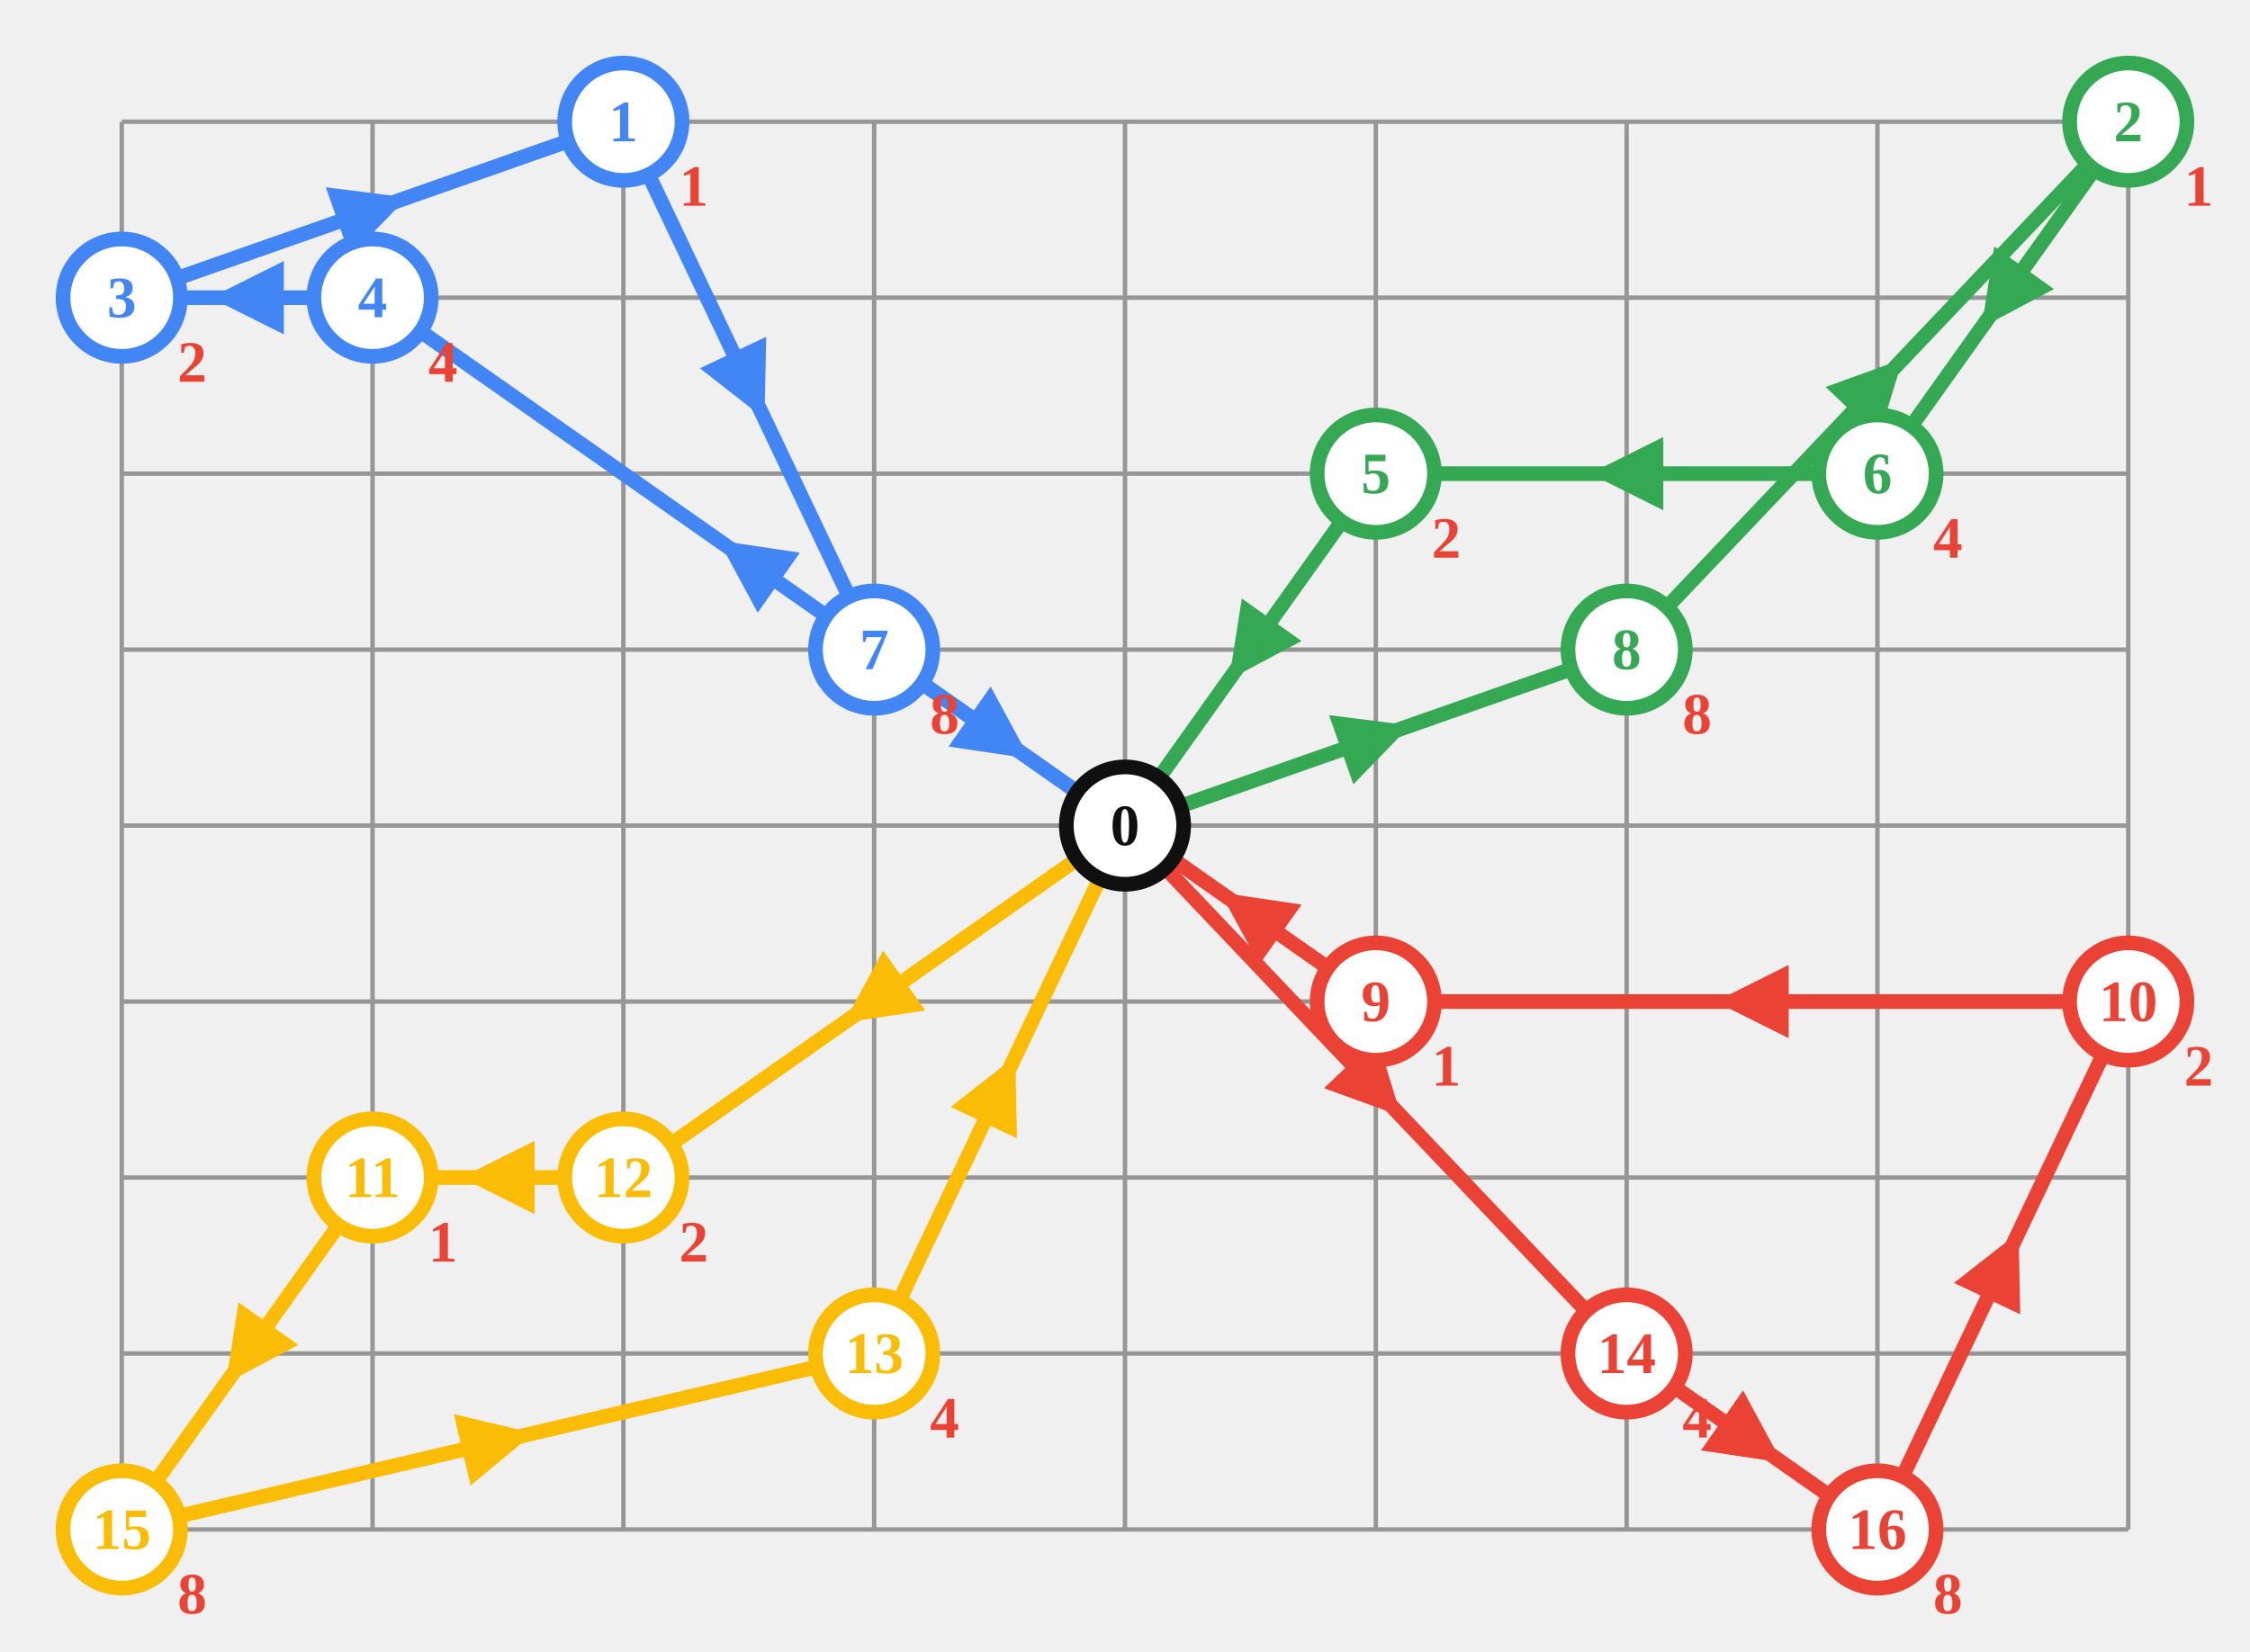
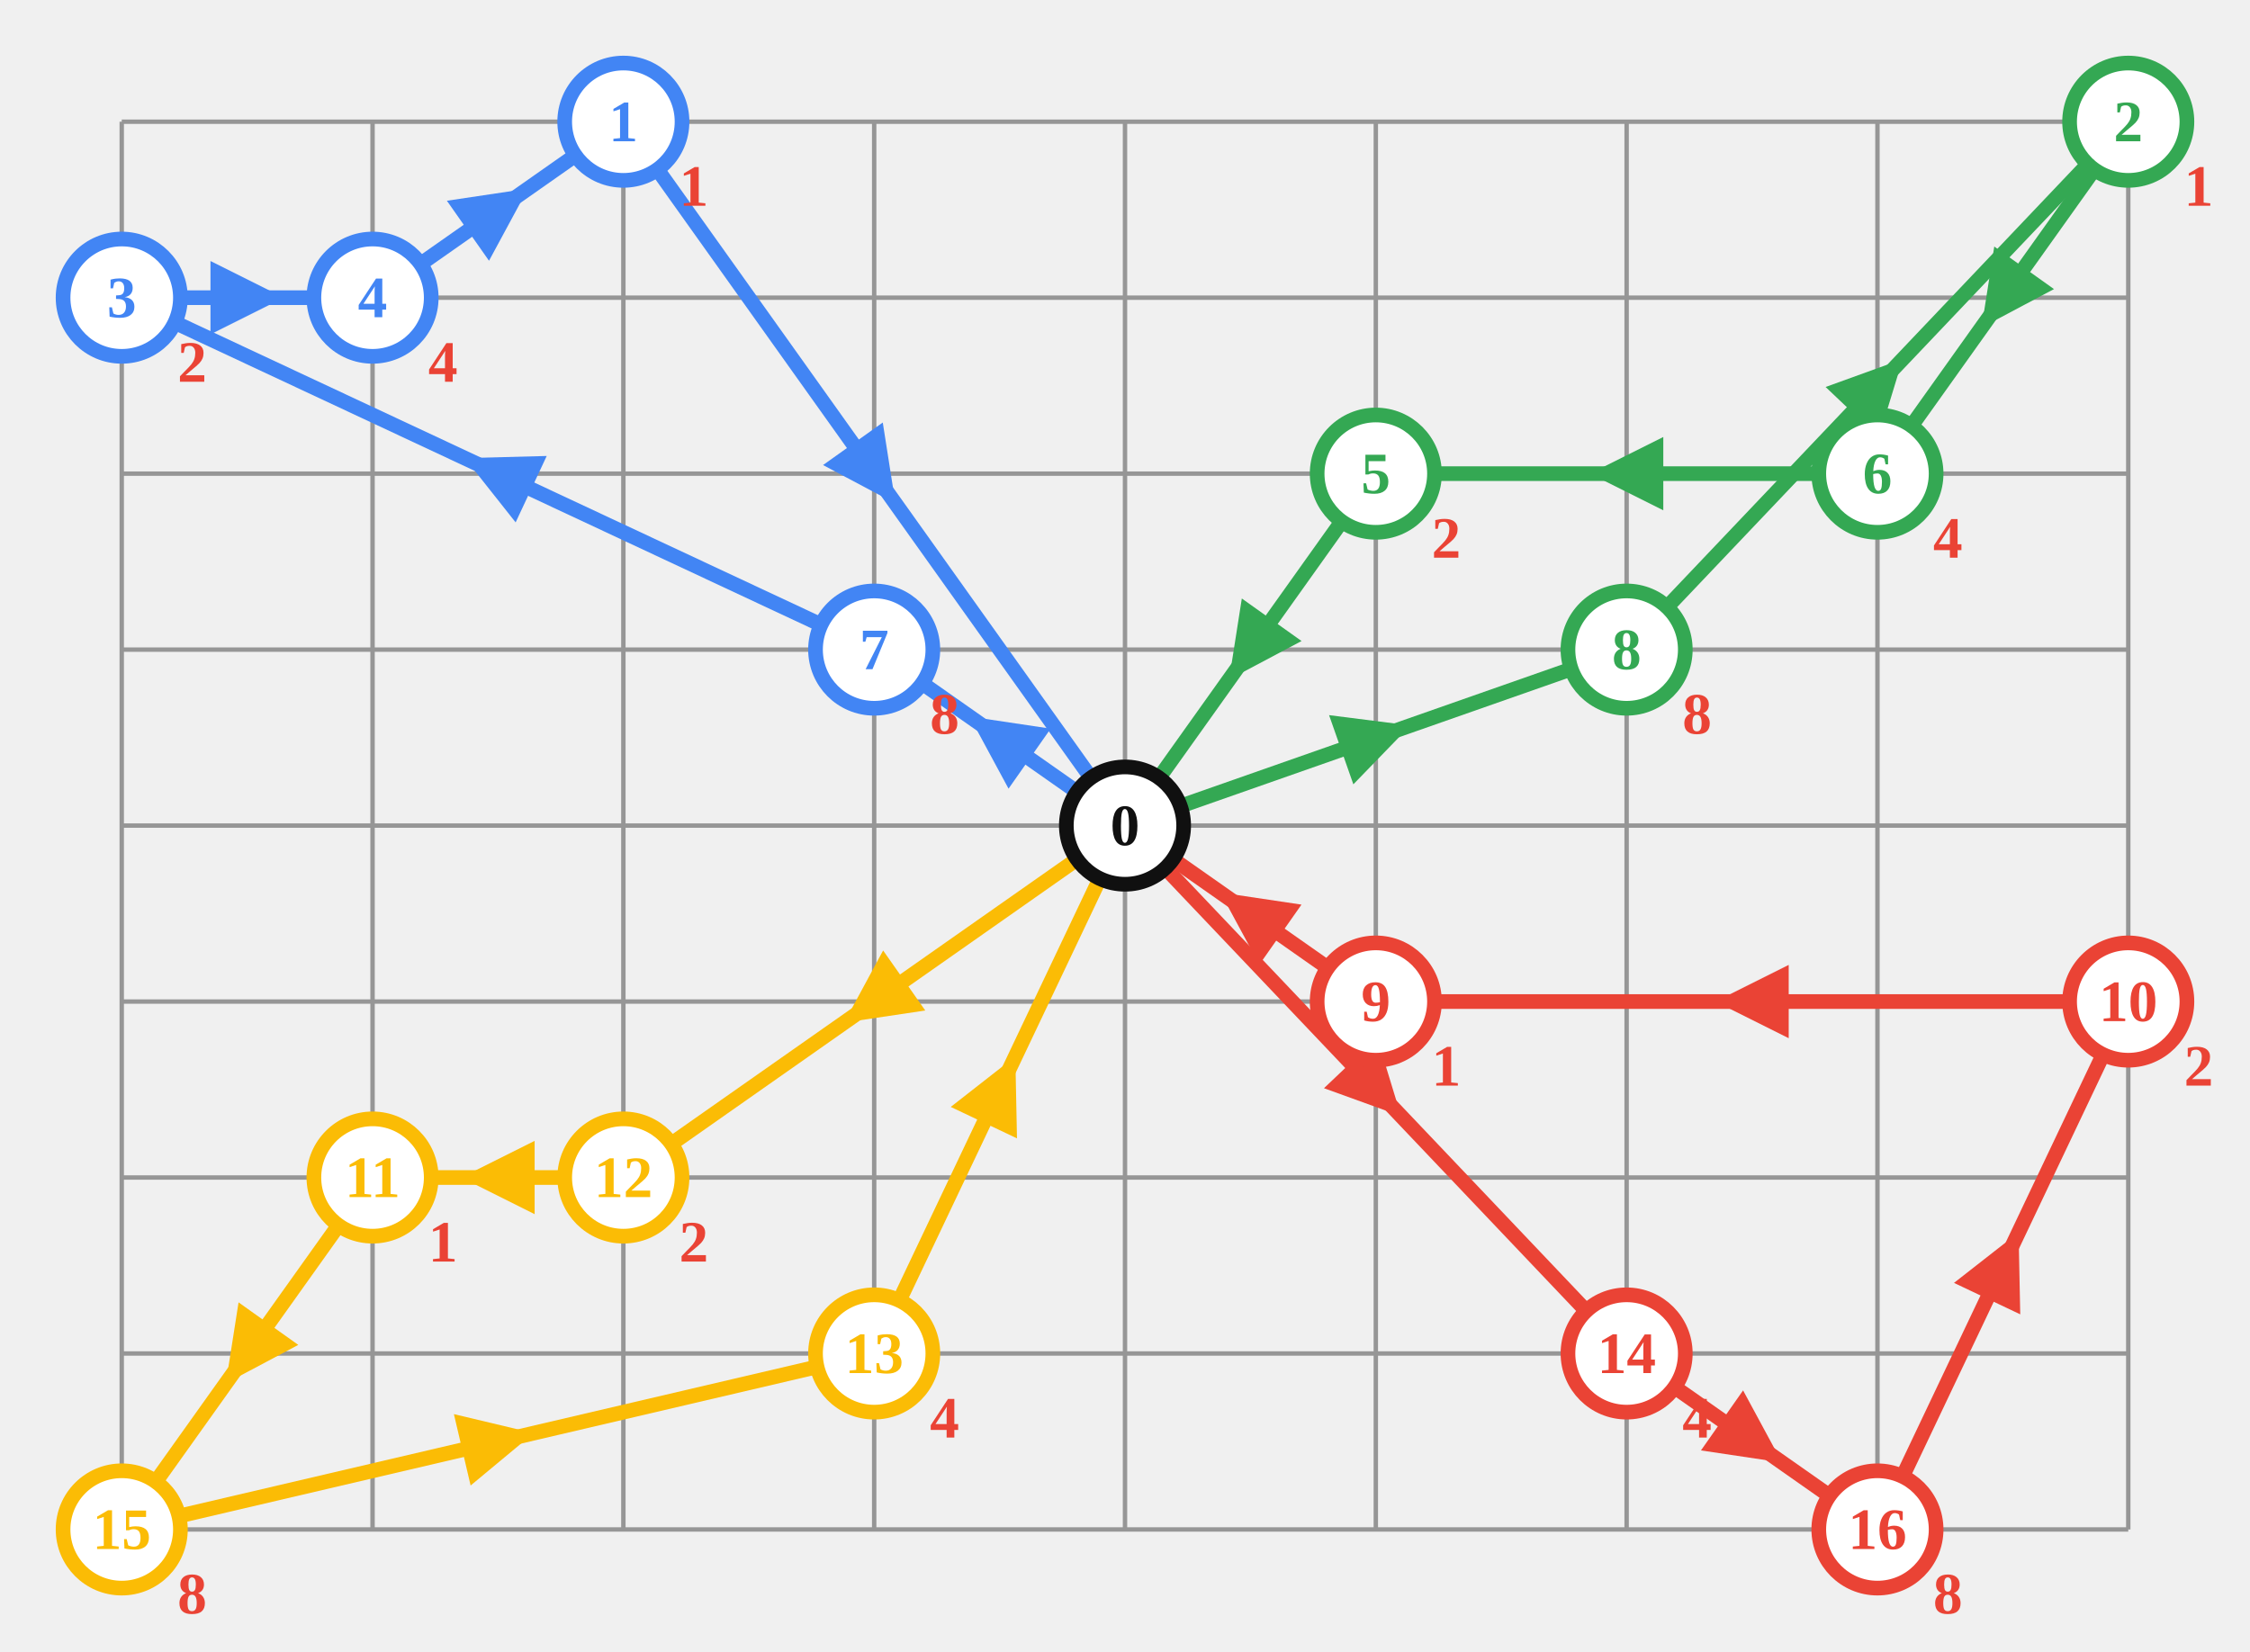
<svg xmlns="http://www.w3.org/2000/svg" version="1.1" width="1022.667" height="750.667" viewBox="-55.333 -55.333 1022.667 750.667">
  <defs>
    <marker id="arrow_blue" viewBox="0 0 16 16" refX="8" refY="8" markerUnits="strokeWidth" markerWidth="5" markerHeight="5" orient="auto">
      <path d="M 0 0 L 16 8 L 0 16 z" stroke="none" fill="#4285F4" />
    </marker>
    <marker id="arrow_red" viewBox="0 0 16 16" refX="8" refY="8" markerUnits="strokeWidth" markerWidth="5" markerHeight="5" orient="auto">
      <path d="M 0 0 L 16 8 L 0 16 z" stroke="none" fill="#EA4335" />
    </marker>
    <marker id="arrow_yellow" viewBox="0 0 16 16" refX="8" refY="8" markerUnits="strokeWidth" markerWidth="5" markerHeight="5" orient="auto">
      <path d="M 0 0 L 16 8 L 0 16 z" stroke="none" fill="#FBBC05" />
    </marker>
    <marker id="arrow_green" viewBox="0 0 16 16" refX="8" refY="8" markerUnits="strokeWidth" markerWidth="5" markerHeight="5" orient="auto">
      <path d="M 0 0 L 16 8 L 0 16 z" stroke="none" fill="#34A853" />
    </marker>
    <marker id="arrow_black" viewBox="0 0 16 16" refX="8" refY="8" markerUnits="strokeWidth" markerWidth="5" markerHeight="5" orient="auto">
      <path d="M 0 0 L 16 8 L 0 16 z" stroke="none" fill="#101010" />
    </marker>
    <marker id="arrow_white" viewBox="0 0 16 16" refX="8" refY="8" markerUnits="strokeWidth" markerWidth="5" markerHeight="5" orient="auto">
      <path d="M 0 0 L 16 8 L 0 16 z" stroke="none" fill="#FFFFFF" />
    </marker>
  </defs>
  <line x1="0" y1="0" x2="912" y2="0" style="stroke-width:2;stroke:#969696;fill:none" />
  <line x1="0" y1="80" x2="912" y2="80" style="stroke-width:2;stroke:#969696;fill:none" />
  <line x1="0" y1="160" x2="912" y2="160" style="stroke-width:2;stroke:#969696;fill:none" />
  <line x1="0" y1="240" x2="912" y2="240" style="stroke-width:2;stroke:#969696;fill:none" />
  <line x1="0" y1="320" x2="912" y2="320" style="stroke-width:2;stroke:#969696;fill:none" />
  <line x1="0" y1="400" x2="912" y2="400" style="stroke-width:2;stroke:#969696;fill:none" />
  <line x1="0" y1="480" x2="912" y2="480" style="stroke-width:2;stroke:#969696;fill:none" />
  <line x1="0" y1="560" x2="912" y2="560" style="stroke-width:2;stroke:#969696;fill:none" />
  <line x1="0" y1="640" x2="912" y2="640" style="stroke-width:2;stroke:#969696;fill:none" />
  <line x1="0" y1="0" x2="0" y2="640" style="stroke-width:2;stroke:#969696;fill:none" />
  <line x1="114" y1="0" x2="114" y2="640" style="stroke-width:2;stroke:#969696;fill:none" />
  <line x1="228" y1="0" x2="228" y2="640" style="stroke-width:2;stroke:#969696;fill:none" />
  <line x1="342" y1="0" x2="342" y2="640" style="stroke-width:2;stroke:#969696;fill:none" />
  <line x1="456" y1="0" x2="456" y2="640" style="stroke-width:2;stroke:#969696;fill:none" />
  <line x1="570" y1="0" x2="570" y2="640" style="stroke-width:2;stroke:#969696;fill:none" />
  <line x1="684" y1="0" x2="684" y2="640" style="stroke-width:2;stroke:#969696;fill:none" />
  <line x1="798" y1="0" x2="798" y2="640" style="stroke-width:2;stroke:#969696;fill:none" />
  <line x1="912" y1="0" x2="912" y2="640" style="stroke-width:2;stroke:#969696;fill:none" />
-   <polyline points="456,320 285.0,200.0 114,80" style="stroke-width:6.667;stroke:#4285F4;fill:none;marker-mid:url(#arrow_blue)" />
-   <polyline points="114,80 57.0,80.0 0,80" style="stroke-width:6.667;stroke:#4285F4;fill:none;marker-mid:url(#arrow_blue)" />
-   <polyline points="0,80 114.0,40.0 228,0" style="stroke-width:6.667;stroke:#4285F4;fill:none;marker-mid:url(#arrow_blue)" />
-   <polyline points="228,0 285.0,120.0 342,240" style="stroke-width:6.667;stroke:#4285F4;fill:none;marker-mid:url(#arrow_blue)" />
-   <polyline points="342,240 399.0,280.0 456,320" style="stroke-width:6.667;stroke:#4285F4;fill:none;marker-mid:url(#arrow_blue)" />
+   <polyline points="456,320 399.0,280.0 342,240" style="stroke-width:6.667;stroke:#4285F4;fill:none;marker-mid:url(#arrow_blue)" />
+   <polyline points="342,240 171.0,160.0 0,80" style="stroke-width:6.667;stroke:#4285F4;fill:none;marker-mid:url(#arrow_blue)" />
+   <polyline points="0,80 57.0,80.0 114,80" style="stroke-width:6.667;stroke:#4285F4;fill:none;marker-mid:url(#arrow_blue)" />
+   <polyline points="114,80 171.0,40.0 228,0" style="stroke-width:6.667;stroke:#4285F4;fill:none;marker-mid:url(#arrow_blue)" />
+   <polyline points="228,0 342.0,160.0 456,320" style="stroke-width:6.667;stroke:#4285F4;fill:none;marker-mid:url(#arrow_blue)" />
+   <circle cx="342" cy="240" r="26.667" style="stroke-width:6.667;stroke:#4285F4;fill:white" />
+   <text x="342" y="240" dy="8.889" style="text-anchor:middle;font-weight:bold;font-size:26.667;stroke:none;fill:#4285F4">7</text>
+   <circle cx="0" cy="80" r="26.667" style="stroke-width:6.667;stroke:#4285F4;fill:white" />
+   <text x="0" y="80" dy="8.889" style="text-anchor:middle;font-weight:bold;font-size:26.667;stroke:none;fill:#4285F4">3</text>
  <circle cx="114" cy="80" r="26.667" style="stroke-width:6.667;stroke:#4285F4;fill:white" />
  <text x="114" y="80" dy="8.889" style="text-anchor:middle;font-weight:bold;font-size:26.667;stroke:none;fill:#4285F4">4</text>
-   <circle cx="0" cy="80" r="26.667" style="stroke-width:6.667;stroke:#4285F4;fill:white" />
-   <text x="0" y="80" dy="8.889" style="text-anchor:middle;font-weight:bold;font-size:26.667;stroke:none;fill:#4285F4">3</text>
  <circle cx="228" cy="0" r="26.667" style="stroke-width:6.667;stroke:#4285F4;fill:white" />
  <text x="228" y="0" dy="8.889" style="text-anchor:middle;font-weight:bold;font-size:26.667;stroke:none;fill:#4285F4">1</text>
-   <circle cx="342" cy="240" r="26.667" style="stroke-width:6.667;stroke:#4285F4;fill:white" />
-   <text x="342" y="240" dy="8.889" style="text-anchor:middle;font-weight:bold;font-size:26.667;stroke:none;fill:#4285F4">7</text>
  <polyline points="456,320 570.0,440.0 684,560" style="stroke-width:6.667;stroke:#EA4335;fill:none;marker-mid:url(#arrow_red)" />
  <polyline points="684,560 741.0,600.0 798,640" style="stroke-width:6.667;stroke:#EA4335;fill:none;marker-mid:url(#arrow_red)" />
  <polyline points="798,640 855.0,520.0 912,400" style="stroke-width:6.667;stroke:#EA4335;fill:none;marker-mid:url(#arrow_red)" />
  <polyline points="912,400 741.0,400.0 570,400" style="stroke-width:6.667;stroke:#EA4335;fill:none;marker-mid:url(#arrow_red)" />
  <polyline points="570,400 513.0,360.0 456,320" style="stroke-width:6.667;stroke:#EA4335;fill:none;marker-mid:url(#arrow_red)" />
  <circle cx="684" cy="560" r="26.667" style="stroke-width:6.667;stroke:#EA4335;fill:white" />
  <text x="684" y="560" dy="8.889" style="text-anchor:middle;font-weight:bold;font-size:26.667;stroke:none;fill:#EA4335">14</text>
  <circle cx="798" cy="640" r="26.667" style="stroke-width:6.667;stroke:#EA4335;fill:white" />
  <text x="798" y="640" dy="8.889" style="text-anchor:middle;font-weight:bold;font-size:26.667;stroke:none;fill:#EA4335">16</text>
  <circle cx="912" cy="400" r="26.667" style="stroke-width:6.667;stroke:#EA4335;fill:white" />
  <text x="912" y="400" dy="8.889" style="text-anchor:middle;font-weight:bold;font-size:26.667;stroke:none;fill:#EA4335">10</text>
  <circle cx="570" cy="400" r="26.667" style="stroke-width:6.667;stroke:#EA4335;fill:white" />
  <text x="570" y="400" dy="8.889" style="text-anchor:middle;font-weight:bold;font-size:26.667;stroke:none;fill:#EA4335">9</text>
  <polyline points="456,320 342.0,400.0 228,480" style="stroke-width:6.667;stroke:#FBBC05;fill:none;marker-mid:url(#arrow_yellow)" />
  <polyline points="228,480 171.0,480.0 114,480" style="stroke-width:6.667;stroke:#FBBC05;fill:none;marker-mid:url(#arrow_yellow)" />
  <polyline points="114,480 57.0,560.0 0,640" style="stroke-width:6.667;stroke:#FBBC05;fill:none;marker-mid:url(#arrow_yellow)" />
  <polyline points="0,640 171.0,600.0 342,560" style="stroke-width:6.667;stroke:#FBBC05;fill:none;marker-mid:url(#arrow_yellow)" />
  <polyline points="342,560 399.0,440.0 456,320" style="stroke-width:6.667;stroke:#FBBC05;fill:none;marker-mid:url(#arrow_yellow)" />
  <circle cx="228" cy="480" r="26.667" style="stroke-width:6.667;stroke:#FBBC05;fill:white" />
  <text x="228" y="480" dy="8.889" style="text-anchor:middle;font-weight:bold;font-size:26.667;stroke:none;fill:#FBBC05">12</text>
  <circle cx="114" cy="480" r="26.667" style="stroke-width:6.667;stroke:#FBBC05;fill:white" />
  <text x="114" y="480" dy="8.889" style="text-anchor:middle;font-weight:bold;font-size:26.667;stroke:none;fill:#FBBC05">11</text>
  <circle cx="0" cy="640" r="26.667" style="stroke-width:6.667;stroke:#FBBC05;fill:white" />
  <text x="0" y="640" dy="8.889" style="text-anchor:middle;font-weight:bold;font-size:26.667;stroke:none;fill:#FBBC05">15</text>
  <circle cx="342" cy="560" r="26.667" style="stroke-width:6.667;stroke:#FBBC05;fill:white" />
  <text x="342" y="560" dy="8.889" style="text-anchor:middle;font-weight:bold;font-size:26.667;stroke:none;fill:#FBBC05">13</text>
  <polyline points="456,320 570.0,280.0 684,240" style="stroke-width:6.667;stroke:#34A853;fill:none;marker-mid:url(#arrow_green)" />
  <polyline points="684,240 798.0,120.0 912,0" style="stroke-width:6.667;stroke:#34A853;fill:none;marker-mid:url(#arrow_green)" />
  <polyline points="912,0 855.0,80.0 798,160" style="stroke-width:6.667;stroke:#34A853;fill:none;marker-mid:url(#arrow_green)" />
  <polyline points="798,160 684.0,160.0 570,160" style="stroke-width:6.667;stroke:#34A853;fill:none;marker-mid:url(#arrow_green)" />
  <polyline points="570,160 513.0,240.0 456,320" style="stroke-width:6.667;stroke:#34A853;fill:none;marker-mid:url(#arrow_green)" />
  <circle cx="684" cy="240" r="26.667" style="stroke-width:6.667;stroke:#34A853;fill:white" />
  <text x="684" y="240" dy="8.889" style="text-anchor:middle;font-weight:bold;font-size:26.667;stroke:none;fill:#34A853">8</text>
  <circle cx="912" cy="0" r="26.667" style="stroke-width:6.667;stroke:#34A853;fill:white" />
  <text x="912" y="0" dy="8.889" style="text-anchor:middle;font-weight:bold;font-size:26.667;stroke:none;fill:#34A853">2</text>
  <circle cx="798" cy="160" r="26.667" style="stroke-width:6.667;stroke:#34A853;fill:white" />
  <text x="798" y="160" dy="8.889" style="text-anchor:middle;font-weight:bold;font-size:26.667;stroke:none;fill:#34A853">6</text>
  <circle cx="570" cy="160" r="26.667" style="stroke-width:6.667;stroke:#34A853;fill:white" />
  <text x="570" y="160" dy="8.889" style="text-anchor:middle;font-weight:bold;font-size:26.667;stroke:none;fill:#34A853">5</text>
  <circle cx="456" cy="320" r="26.667" style="stroke-width:6.667;stroke:#101010;fill:white" />
  <text x="456" y="320" dy="8.889" style="text-anchor:middle;font-weight:bold;font-size:26.667;stroke:none;fill:#101010">0</text>
  <text x="260.0" y="29.333" dy="8.889" style="text-anchor:middle;font-weight:bold;font-size:26.667;stroke:none;fill:#EA4335">1</text>
  <text x="944.0" y="29.333" dy="8.889" style="text-anchor:middle;font-weight:bold;font-size:26.667;stroke:none;fill:#EA4335">1</text>
  <text x="32.0" y="109.333" dy="8.889" style="text-anchor:middle;font-weight:bold;font-size:26.667;stroke:none;fill:#EA4335">2</text>
  <text x="146.0" y="109.333" dy="8.889" style="text-anchor:middle;font-weight:bold;font-size:26.667;stroke:none;fill:#EA4335">4</text>
  <text x="602.0" y="189.333" dy="8.889" style="text-anchor:middle;font-weight:bold;font-size:26.667;stroke:none;fill:#EA4335">2</text>
  <text x="830.0" y="189.333" dy="8.889" style="text-anchor:middle;font-weight:bold;font-size:26.667;stroke:none;fill:#EA4335">4</text>
  <text x="374.0" y="269.333" dy="8.889" style="text-anchor:middle;font-weight:bold;font-size:26.667;stroke:none;fill:#EA4335">8</text>
  <text x="716.0" y="269.333" dy="8.889" style="text-anchor:middle;font-weight:bold;font-size:26.667;stroke:none;fill:#EA4335">8</text>
  <text x="602.0" y="429.333" dy="8.889" style="text-anchor:middle;font-weight:bold;font-size:26.667;stroke:none;fill:#EA4335">1</text>
  <text x="944.0" y="429.333" dy="8.889" style="text-anchor:middle;font-weight:bold;font-size:26.667;stroke:none;fill:#EA4335">2</text>
  <text x="146.0" y="509.333" dy="8.889" style="text-anchor:middle;font-weight:bold;font-size:26.667;stroke:none;fill:#EA4335">1</text>
  <text x="260.0" y="509.333" dy="8.889" style="text-anchor:middle;font-weight:bold;font-size:26.667;stroke:none;fill:#EA4335">2</text>
  <text x="374.0" y="589.333" dy="8.889" style="text-anchor:middle;font-weight:bold;font-size:26.667;stroke:none;fill:#EA4335">4</text>
  <text x="716.0" y="589.333" dy="8.889" style="text-anchor:middle;font-weight:bold;font-size:26.667;stroke:none;fill:#EA4335">4</text>
  <text x="32.0" y="669.333" dy="8.889" style="text-anchor:middle;font-weight:bold;font-size:26.667;stroke:none;fill:#EA4335">8</text>
  <text x="830.0" y="669.333" dy="8.889" style="text-anchor:middle;font-weight:bold;font-size:26.667;stroke:none;fill:#EA4335">8</text>
</svg>
